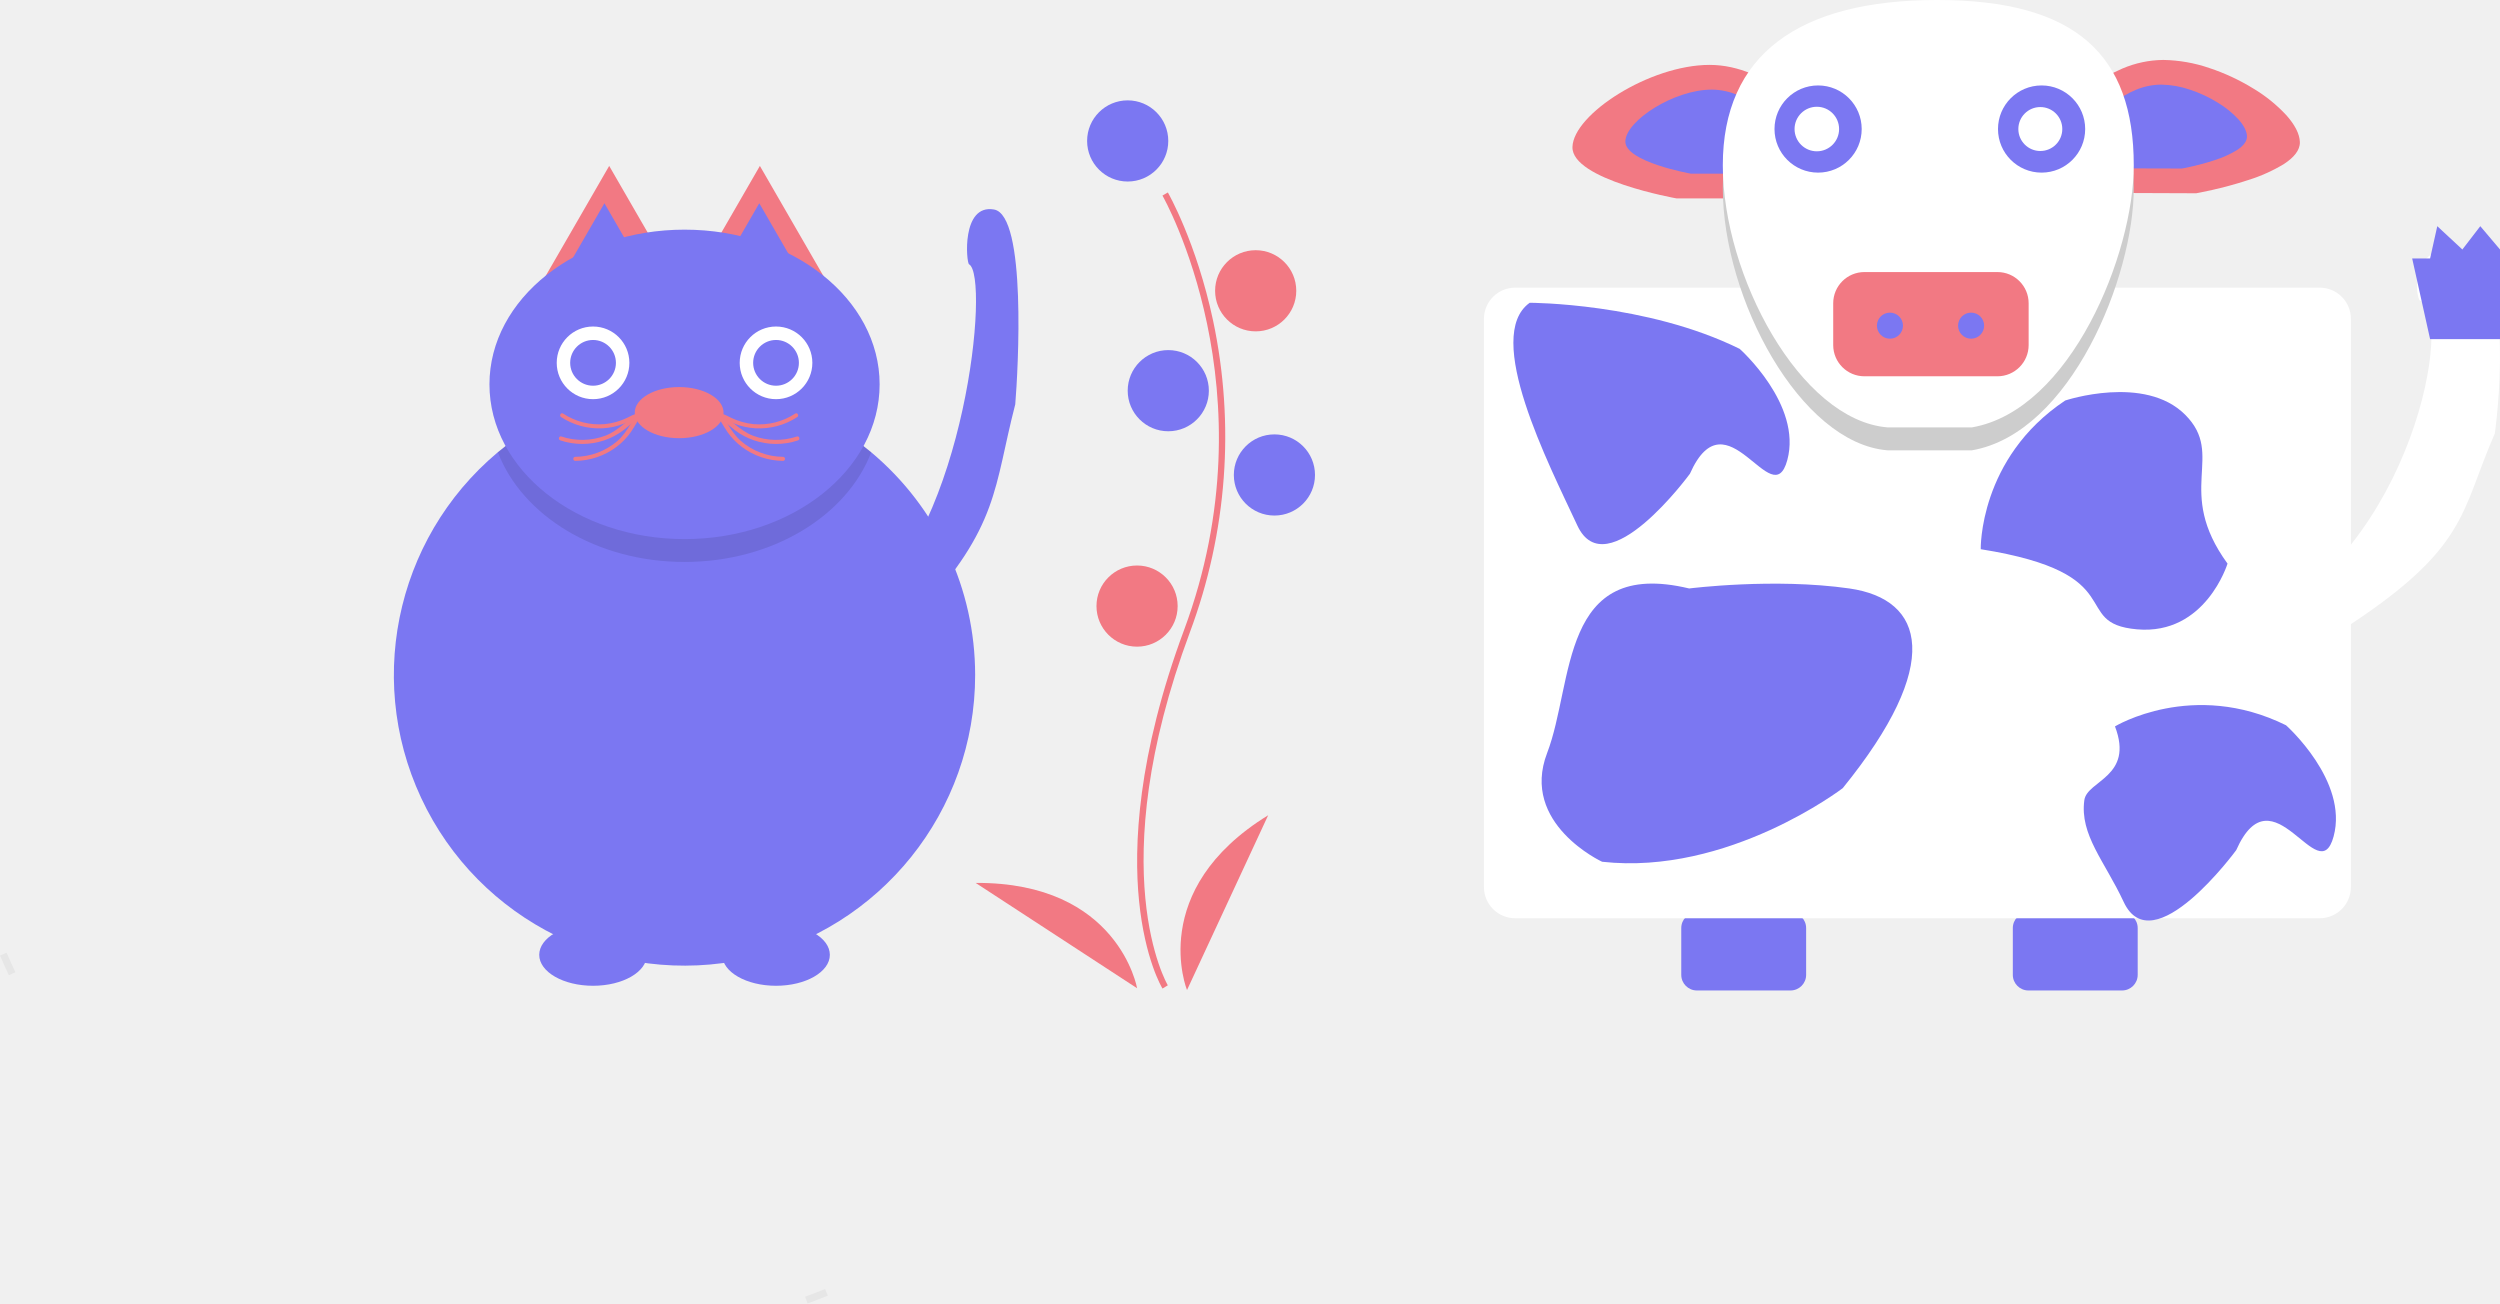
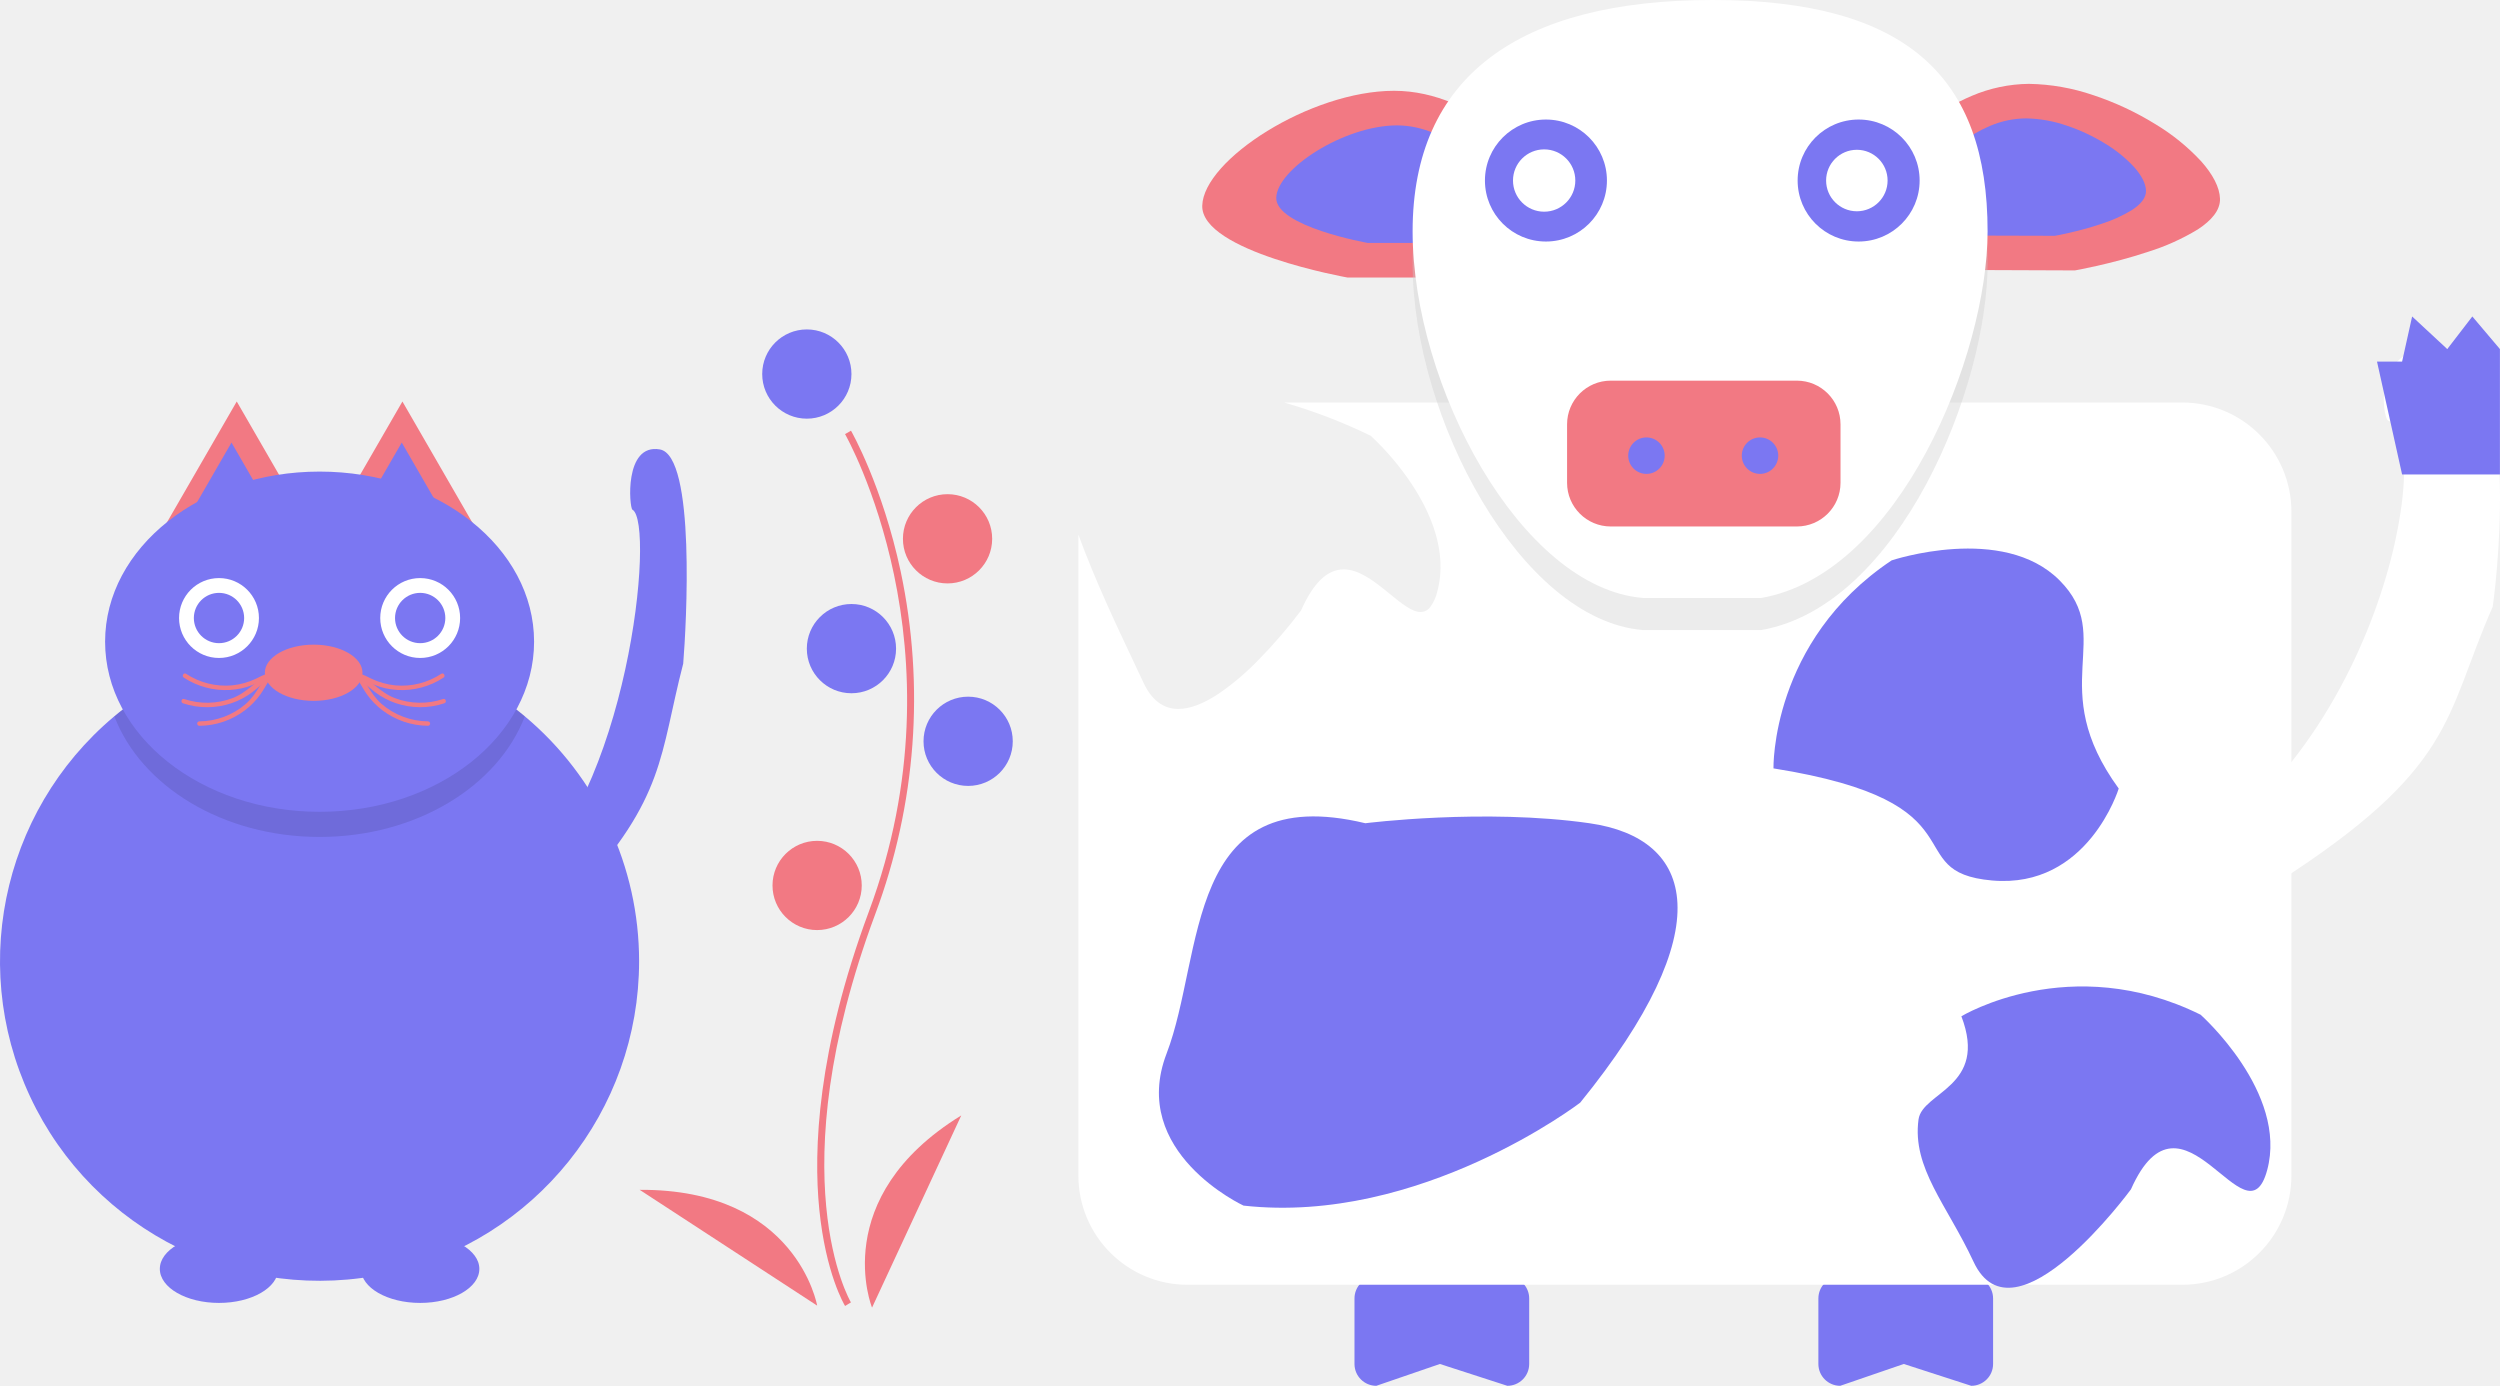
- <svg xmlns="http://www.w3.org/2000/svg" width="800.837" height="417.547" viewBox="0 0 800.837 417.547">
+ <svg xmlns="http://www.w3.org/2000/svg" width="572.375" height="317.281" viewBox="0 0 572.375 317.281">
  <defs>
-     <style>.a{fill:#f27983;}.b{fill:#7b77f2;}.c{fill:#fff;}.d{fill:#cdcdcd;}.e{fill:#e6e6e6;}.f{opacity:0.1;}.g{fill:#6c63ff;}</style>
+     <style>.a{fill:#f27983;}.b{fill:#7b77f2;}.c{fill:#fff;}.d{fill:#cdcdcd;opacity:0.38;}.e{opacity:0.1;}</style>
  </defs>
-   <g transform="translate(-9336.76 -185.851)">
-     <g transform="translate(-23.366 64)">
-       <g transform="translate(10006.281 140.975)">
-         <path class="a" d="M46.821.076a34.1,34.1,0,0,0-13.1,2.756,47.532,47.532,0,0,0-10.3,6.02,58.026,58.026,0,0,0-6.742,6c-1.569,1.636-2.419,2.726-2.419,2.726L0,42.564l28.572.111,28.788.112s2.086-.365,5.212-1.077,7.3-1.773,11.47-3.162A51.507,51.507,0,0,0,85.49,33.4c3.11-2.035,5.158-4.38,5.083-7.013s-1.661-5.6-4.3-8.57A48.153,48.153,0,0,0,75.693,9.251,67.347,67.347,0,0,0,61.618,2.682,47.791,47.791,0,0,0,46.821.076Z" />
-         <g transform="translate(16.615 7.961)">
-           <path class="b" d="M29.537.019a21.469,21.469,0,0,0-8.251,1.728,29.948,29.948,0,0,0-6.5,3.788,36.579,36.579,0,0,0-4.255,3.782c-.991,1.031-1.527,1.718-1.527,1.718L0,26.8l18.041.051,18.127.051s1.311-.231,3.277-.681,4.587-1.119,7.2-2a32.317,32.317,0,0,0,7.183-3.239c1.95-1.279,3.233-2.753,3.187-4.407s-1.041-3.519-2.694-5.384a30.237,30.237,0,0,0-6.639-5.386,42.315,42.315,0,0,0-8.84-4.137A30.063,30.063,0,0,0,29.537.019Z" />
+   <g transform="translate(-4547.699 -6087.149)">
+     <g transform="translate(4788.683 6087.149)">
+       <g transform="translate(176.713 19.2)">
+         <path class="a" d="M46.821.076a34.1,34.1,0,0,0-13.1,2.756,47.532,47.532,0,0,0-10.3,6.02,58.025,58.025,0,0,0-6.742,6c-1.569,1.636-2.419,2.726-2.419,2.726L0,42.564l28.572.111,28.788.112s2.086-.365,5.212-1.077,7.3-1.773,11.47-3.162A51.507,51.507,0,0,0,85.49,33.4c3.11-2.035,5.158-4.38,5.083-7.013s-1.661-5.6-4.3-8.57a48.153,48.153,0,0,0-10.58-8.566A67.347,67.347,0,0,0,61.618,2.682,47.791,47.791,0,0,0,46.821.076Z" transform="translate(0 -0.076)" />
+         <g transform="translate(16.615 7.904)">
+           <path class="b" d="M29.537.019a21.469,21.469,0,0,0-8.251,1.728,29.948,29.948,0,0,0-6.5,3.788,36.579,36.579,0,0,0-4.255,3.782C9.54,10.348,9,11.035,9,11.035L0,26.8l18.041.051,18.127.051s1.311-.231,3.277-.681,4.587-1.119,7.2-2a32.317,32.317,0,0,0,7.183-3.239c1.95-1.279,3.233-2.753,3.187-4.407s-1.041-3.519-2.694-5.384a30.237,30.237,0,0,0-6.639-5.386,42.315,42.315,0,0,0-8.84-4.137A30.063,30.063,0,0,0,29.537.019Z" transform="translate(0 -0.019)" />
        </g>
      </g>
-       <g transform="translate(9863.837 142.639)">
+       <g transform="translate(34.269 20.788)">
        <path class="a" d="M284,144.684c19.176,0,33.017,17.56,33.017,17.56l14.547,25.2H273.378s-33.592-5.971-33.294-16.466S264.827,144.684,284,144.684Z" transform="translate(-240.082 -144.684)" />
        <g transform="translate(16.945 7.92)">
          <path class="b" d="M267.732,144.684c12.072,0,20.786,11.055,20.786,11.055l9.158,15.862H261.043s-21.148-3.759-20.96-10.366S255.66,144.684,267.732,144.684Z" transform="translate(-240.082 -144.684)" />
        </g>
      </g>
-       <g transform="translate(-13 -27)">
-         <g transform="translate(10013.486 221.306)">
-           <path class="c" d="M628.922,267.454c-16.961-1.732-14.306,16.2-12.9,16.65,10.953,3.594-2.018,79.719-53.8,103.7-22.994,10.836-51.661,16.658-81.131,16.476,33.621,5.569,73.105,1.515,105.946-12.767.74-.321,1.84-.815,2.932-1.32,41.726-26.671,38.741-38.079,49.936-63.527C641.4,316.133,645.882,269.186,628.922,267.454Z" transform="translate(-481.097 -260.222)" />
-           <path class="b" d="M10102.022,387.6h20.1V358.894l-6.315-7.464-5.742,7.464-8.039-7.464-2.3,10.335h-5.741l5.741,25.839Z" transform="translate(-9961.644 -351.429)" />
+       <g transform="translate(0 70.475)">
+         <path class="b" d="M5,0H35a5,5,0,0,1,5,5V20a5,5,0,0,1-5,5L19.554,20,5,25a5,5,0,0,1-5-5V5A5,5,0,0,1,5,0Z" transform="translate(175.334 221.806)" />
+         <g transform="translate(170.912 1.981)">
+           <path class="c" d="M628.922,267.454c-16.961-1.732-14.306,16.2-12.9,16.65,10.953,3.594-2.018,79.719-53.8,103.7-22.994,10.836-51.661,16.658-81.131,16.476,33.621,5.569,73.1,1.515,105.946-12.767.74-.321,1.84-.815,2.932-1.32,41.726-26.671,38.741-38.079,49.936-63.527C641.4,316.133,645.882,269.186,628.922,267.454Z" transform="translate(-481.091 -260.223)" />
+           <path class="b" d="M10102,387.6h20.1V358.894l-6.315-7.464-5.742,7.464L10102,351.43l-2.3,10.335h-5.741l5.741,25.839Z" transform="translate(-9961.638 -351.43)" />
        </g>
-         <rect class="b" width="40" height="25" rx="5" transform="translate(9911.693 441.132)" />
-         <rect class="b" width="40" height="25" rx="5" transform="translate(10017.902 441.132)" />
-         <g transform="translate(-136 14.111)">
-           <rect class="c" width="277.716" height="202" rx="10" transform="translate(9984.485 226.886)" />
-           <g transform="translate(208.277 -48.941)">
-             <path class="b" d="M9395.154,43.876c49.184,6.978,28.526,23.261,50.5,24.812s28.609-21.541,28.609-21.541c-17.48-23.175-1.128-34.585-14.347-47.421S9421.386-4.2,9421.386-4.2C9394,14.751,9395.154,43.876,9395.154,43.876Z" transform="matrix(1, 0.017, -0.017, 1, 540.94, 156.016)" />
-             <path class="b" d="M9375.874,47.457c2.09,18.24,47.807,19.68,69.775,21.23s2.979-39.558,2.979-39.558c-17.48-23.175,24.5-16.567,11.284-29.4S9421.386-4.2,9421.386-4.2C9394,14.751,9375.874,47.457,9375.874,47.457Z" transform="matrix(0.485, 0.875, -0.875, 0.485, 5285.091, -7946.235)" />
-             <path class="b" d="M9395.154,73.778c13.241,49.676,33.527,56.814,50.5,39.335s30.168-41.523,30.168-41.523c32.477-27.754-2.687-47.454-15.905-67.8s-38.526-6.22-38.526-6.22C9394,27.606,9395.154,73.778,9395.154,73.778Z" transform="translate(15353.777 8080.367) rotate(-126)" />
-             <path class="b" d="M9395.154,43.876c17.165,2.435,10.766,16.2,15.911,20.041,8.988,6.7,20.282,3.761,34.584,4.77,21.969,1.551,2.979-39.558,2.979-39.558-17.48-23.175,24.5-16.567,11.284-29.4S9421.386-4.2,9421.386-4.2C9394,14.751,9395.154,43.876,9395.154,43.876Z" transform="matrix(0.485, 0.875, -0.875, 0.485, 5460.091, -7825.669)" />
+         <path class="b" d="M5,0H35a5,5,0,0,1,5,5V20a5,5,0,0,1-5,5L19.554,20,5,25a5,5,0,0,1-5-5V5A5,5,0,0,1,5,0Z" transform="translate(69.125 221.806)" />
+         <g transform="translate(0 0)">
+           <path class="c" d="M-4517.009-5921.952h-227.715a24.858,24.858,0,0,1-9.732-1.964,24.912,24.912,0,0,1-7.946-5.358,24.9,24.9,0,0,1-5.358-7.946,24.841,24.841,0,0,1-1.965-9.731v-146.737c3.739,10.245,8.636,20.606,12.57,28.931.837,1.771,1.627,3.444,2.351,5,1.844,3.96,4.522,5.969,7.961,5.97,2.645,0,5.768-1.186,9.281-3.523a60.018,60.018,0,0,0,9.114-7.751,114.548,114.548,0,0,0,9.7-11.275c2.813-6.327,6-9.4,9.748-9.4,3.35,0,6.611,2.41,9.665,4.879.3.241.594.483.886.721l.048.039c2.594,2.119,5.044,4.12,7.014,4.12a2.744,2.744,0,0,0,2.163-1.07,9.461,9.461,0,0,0,1.676-3.671c2.49-9.188-1.788-18.381-5.815-24.475a62.668,62.668,0,0,0-9.429-11.134,123.206,123.206,0,0,0-19.825-7.617h205.608a24.861,24.861,0,0,1,9.732,1.964,24.928,24.928,0,0,1,7.947,5.358,24.914,24.914,0,0,1,5.357,7.946,24.844,24.844,0,0,1,1.965,9.731v152a24.841,24.841,0,0,1-1.965,9.731,24.911,24.911,0,0,1-5.357,7.946,24.92,24.92,0,0,1-7.947,5.358A24.858,24.858,0,0,1-4517.009-5921.952Z" transform="translate(4775.641 6145.624)" />
+           <g transform="translate(0 0)">
+             <path class="b" d="M.007,51.087C49.19,58.065,28.533,74.348,50.507,75.9S79.116,54.358,79.116,54.358C61.636,31.183,77.988,19.773,64.77,6.937S26.246,3.011,26.246,3.011C-1.144,21.962.007,51.087.007,51.087Z" transform="translate(165.915 54.367) rotate(0.974)" />
+             <path class="b" d="M.007,80.982c13.241,49.676,33.527,56.814,50.5,39.335S80.675,78.794,80.675,78.794c32.477-27.754-2.687-47.454-15.905-67.8s-38.526-6.22-38.526-6.22C-1.144,34.81.007,80.982.007,80.982Z" transform="translate(55.287 229.587) rotate(-126)" />
+             <path class="b" d="M.007,51.084c17.165,2.435,10.766,16.2,15.911,20.041,8.988,6.7,20.282,3.761,34.584,4.77,21.969,1.551,2.979-39.558,2.979-39.558C36,13.162,77.98,19.77,64.765,6.937S26.246,3.008,26.246,3.008C-1.144,21.959.007,51.084.007,51.084Z" transform="translate(252.751 137.43) rotate(61.001)" />
          </g>
        </g>
      </g>
-       <g transform="translate(-2.778 -19.194)">
-         <path class="d" d="M77.913,0c44.506,0,62.961,17.668,62.961,52.966,0,28.344-20.18,78.435-51.83,83.939H61.981C34,134.612,9.232,88.264,9.232,52.966S33.407,0,77.913,0Z" transform="translate(9905.548 148.392)" />
-         <path class="c" d="M77.913,0c44.506,0,62.961,17.668,62.961,52.966,0,28.344-20.18,78.435-51.83,83.939H61.981C34,134.612,9.232,88.264,9.232,52.966S33.407,0,77.913,0Z" transform="translate(9905.548 141.045)" />
+       <g transform="translate(82.434)">
+         <path class="d" d="M77.913,0c44.506,0,62.961,17.668,62.961,52.966,0,28.344-20.18,78.435-51.83,83.939H61.981C34,134.612,9.232,88.264,9.232,52.966S33.407,0,77.913,0Z" transform="translate(-9.232 7.347)" />
+         <path class="c" d="M77.913,0c44.506,0,62.961,17.668,62.961,52.966,0,28.344-20.18,78.435-51.83,83.939H61.981C34,134.612,9.232,88.264,9.232,52.966S33.407,0,77.913,0Z" transform="translate(-9.232)" />
      </g>
-       <g transform="translate(9.819 4.819)">
-         <circle class="b" cx="13.965" cy="13.965" r="13.965" transform="translate(9918.742 144.4)" />
-         <path class="c" d="M7.134,0A7.134,7.134,0,1,1,0,7.134,7.134,7.134,0,0,1,7.134,0Z" transform="translate(9925.166 151.232)" />
+       <g transform="translate(98.993 27.368)">
+         <circle class="b" cx="13.965" cy="13.965" r="13.965" />
+         <path class="c" d="M7.134,0A7.134,7.134,0,1,1,0,7.134,7.134,7.134,0,0,1,7.134,0Z" transform="translate(6.424 6.832)" />
      </g>
-       <g transform="translate(81.411 4.819)">
-         <circle class="b" cx="13.965" cy="13.965" r="13.965" transform="translate(9918.742 144.4)" />
-         <path class="c" d="M7.039,0A7.039,7.039,0,1,1,0,7.039,7.039,7.039,0,0,1,7.039,0Z" transform="translate(9925.261 151.326)" />
+       <g transform="translate(170.585 27.368)">
+         <circle class="b" cx="13.965" cy="13.965" r="13.965" />
+         <path class="c" d="M7.039,0A7.039,7.039,0,1,1,0,7.039,7.039,7.039,0,0,1,7.039,0Z" transform="translate(6.519 6.926)" />
      </g>
-       <rect class="a" width="62.604" height="33.389" rx="10" transform="translate(9947.366 209)" />
-       <g transform="translate(0.721)">
-         <path class="b" d="M4.174,0A4.174,4.174,0,1,1,0,4.174,4.174,4.174,0,0,1,4.174,0Z" transform="translate(9986.645 222)" />
-         <path class="b" d="M4.174,0A4.174,4.174,0,1,1,0,4.174,4.174,4.174,0,0,1,4.174,0Z" transform="translate(9960.645 222)" />
+       <rect class="a" width="62.604" height="33.389" rx="10" transform="translate(117.798 87.149)" />
+       <g transform="translate(131.797 100.149)">
+         <path class="b" d="M4.174,0A4.174,4.174,0,1,1,0,4.174,4.174,4.174,0,0,1,4.174,0Z" transform="translate(26)" />
+         <path class="b" d="M4.174,0A4.174,4.174,0,1,1,0,4.174,4.174,4.174,0,0,1,4.174,0Z" />
      </g>
    </g>
-     <g transform="translate(9293 101)">
-       <path class="e" d="M256.373,505.528c.894,2.083,1.84,4.189,2.811,6.258l-2.081.977c-.982-2.093-1.938-4.221-2.843-6.328Z" transform="translate(-210.5 -115.5)" />
-       <path class="e" d="M518.566,613.259l.868,2.129c-2.15.876-4.325,1.72-6.466,2.51l-.8-2.157C514.289,614.961,516.44,614.126,518.566,613.259Z" transform="translate(-210.5 -115.5)" />
-       <path class="a" d="M626.646,517.021c-.229-.375-5.641-9.41-7.517-28.172-1.721-17.213-.614-46.227,14.433-86.7,28.506-76.671-6.569-138.533-6.928-139.149l1.73-1c.091.156,9.142,15.929,14.488,41.044a179.061,179.061,0,0,1-7.416,99.807c-28.457,76.54-7.3,112.773-7.084,113.131Z" transform="translate(-210.5 -115.5)" />
-       <circle class="b" cx="13" cy="13" r="13" transform="translate(392 117)" />
-       <circle class="a" cx="13" cy="13" r="13" transform="translate(433 165)" />
-       <circle class="b" cx="13" cy="13" r="13" transform="translate(405 197)" />
-       <circle class="b" cx="13" cy="13" r="13" transform="translate(439 224)" />
-       <circle class="a" cx="13" cy="13" r="13" transform="translate(395 266)" />
-       <path class="a" d="M634.5,517.5s-13-32,26-56Z" transform="translate(-210.5 -115.5)" />
-       <path class="a" d="M618.512,516.92S612.6,482.891,566.8,483.182Z" transform="translate(-210.5 -115.5)" />
-       <path class="b" d="M572.671,267.461c-10.507-1.825-8.862,17.07-7.989,17.547,6.785,3.788-1.25,84.015-33.327,109.286A79.022,79.022,0,0,1,481.1,411.658c20.828,5.869,45.287,1.6,65.632-13.455.458-.339,1.14-.859,1.816-1.391,25.849-28.108,24-40.131,30.935-66.95C580.4,318.763,583.178,269.286,572.671,267.461Z" transform="translate(-210.5 -115.5)" />
-       <path class="a" d="M238.906,138l13.234,22.922,13.234,22.922H212.438l13.234-22.922Z" />
-       <path class="a" d="M287.176,138l13.235,22.922,13.234,22.922H260.708l13.234-22.922Z" />
-       <path class="b" d="M237.376,149.956l8.165,14.143,8.165,14.142H221.045L229.21,164.1Z" />
-       <path class="b" d="M286.983,149.956l8.165,14.143,8.165,14.142h-32.66l8.165-14.142Z" />
-       <path class="b" d="M566.634,416.572a93.1,93.1,0,1,1-33.289-71.341A93.1,93.1,0,0,1,566.634,416.572Z" transform="translate(-210.5 -115.5)" />
-       <path class="f" d="M533.345,345.231c-7.788,20.338-31.617,35.138-59.8,35.138s-52.016-14.8-59.8-35.138a93.086,93.086,0,0,1,119.607,0Z" transform="translate(-210.5 -115.5)" />
-       <ellipse class="b" cx="62.493" cy="49.563" rx="62.493" ry="49.563" transform="translate(200.548 158.416)" />
-       <circle class="c" cx="11.637" cy="11.637" r="11.637" transform="translate(222.097 189.446)" />
-       <circle class="c" cx="11.637" cy="11.637" r="11.637" transform="translate(280.711 189.446)" />
-       <path class="b" d="M7.327,0A7.327,7.327,0,1,1,0,7.327,7.327,7.327,0,0,1,7.327,0Z" transform="translate(226.407 193.756)" />
-       <circle class="b" cx="7.327" cy="7.327" r="7.327" transform="translate(285.021 193.756)" />
-       <circle class="g" cx="2.155" cy="2.155" r="2.155" transform="translate(247.817 215.302)" />
-       <path class="a" d="M459.644,332.41c-4.227,1.919-7.026,5.826-11.468,7.506a21.02,21.02,0,0,1-14.085.262c-.792-.262-1.131.986-.344,1.247a22.211,22.211,0,0,0,14.143-.035,21.4,21.4,0,0,0,6.029-3.2c2.117-1.607,3.921-3.545,6.377-4.66.757-.343.1-1.458-.653-1.116Z" transform="translate(-210.5 -115.5)" />
-       <path class="a" d="M461.328,331.861a24.59,24.59,0,0,0-6.193,2.341,21.236,21.236,0,0,1-7.141,2.009,20.981,20.981,0,0,1-13.355-3.38c-.7-.456-1.347.663-.653,1.116a22.171,22.171,0,0,0,13.341,3.6A21.207,21.207,0,0,0,454,336.1c2.57-1.025,4.9-2.521,7.668-3C462.49,332.967,462.143,331.721,461.328,331.861Z" transform="translate(-210.5 -115.5)" />
-       <path class="a" d="M460.173,331.023c-3.291,3.106-4.659,7.592-8.149,10.6a20.961,20.961,0,0,1-13.5,5.071.647.647,0,0,0,0,1.293,22.2,22.2,0,0,0,13.276-4.529,21.343,21.343,0,0,0,4.5-4.639c1.627-2.3,2.7-4.916,4.787-6.881.606-.572-.309-1.485-.914-.914Z" transform="translate(-210.5 -115.5)" />
-       <circle class="g" cx="2.155" cy="2.155" r="2.155" transform="translate(270.508 215.302)" />
-       <path class="a" d="M483.338,333.527c2.429,1.1,4.225,3.009,6.312,4.609a21.476,21.476,0,0,0,6.094,3.254,22.163,22.163,0,0,0,14.143.035c.786-.26.449-1.509-.344-1.247a21.014,21.014,0,0,1-14.085-.262c-4.442-1.682-7.239-5.586-11.468-7.506-.752-.341-1.41.773-.653,1.116Z" transform="translate(-210.5 -115.5)" />
-       <path class="a" d="M481.963,333.108c2.656.457,4.9,1.858,7.357,2.872a21.4,21.4,0,0,0,6.988,1.572,22.17,22.17,0,0,0,13.341-3.6c.694-.453.047-1.573-.653-1.116a20.91,20.91,0,0,1-13.356,3.38A21.541,21.541,0,0,1,488.5,334.2a24.726,24.726,0,0,0-6.193-2.341c-.814-.14-1.163,1.106-.344,1.247Z" transform="translate(-210.5 -115.5)" />
-       <path class="a" d="M482.547,331.937c2.079,1.963,3.158,4.581,4.787,6.881a21.418,21.418,0,0,0,4.5,4.639,22.2,22.2,0,0,0,13.275,4.528.647.647,0,0,0,0-1.293,20.9,20.9,0,0,1-13.5-5.071c-3.476-3.018-4.859-7.493-8.149-10.6-.6-.571-1.521.342-.914.914Z" transform="translate(-210.5 -115.5)" />
-       <ellipse class="b" cx="17.239" cy="9.913" rx="17.239" ry="9.913" transform="translate(216.495 380.804)" />
-       <ellipse class="b" cx="17.239" cy="9.913" rx="17.239" ry="9.913" transform="translate(275.109 380.804)" />
-       <ellipse class="a" cx="14.222" cy="8.189" rx="14.222" ry="8.189" transform="translate(247.094 208.841)" />
-     </g>
+     <path class="a" d="M624.906,462.4c-.18-.295-4.433-7.395-5.907-22.138-1.352-13.526-.482-36.326,11.342-68.13,22.4-60.249-5.162-108.861-5.444-109.345l1.359-.786c.072.123,7.184,12.517,11.385,32.253a140.708,140.708,0,0,1-5.828,78.43c-22.362,60.146-5.736,88.619-5.567,88.9Z" transform="translate(4116.275 5923.753)" />
+     <ellipse class="b" cx="10.216" cy="10.216" rx="10.216" ry="10.216" transform="translate(4722.207 6162.571)" />
+     <ellipse class="a" cx="10.216" cy="10.216" rx="10.216" ry="10.216" transform="translate(4754.425 6200.291)" />
+     <ellipse class="b" cx="10.216" cy="10.216" rx="10.216" ry="10.216" transform="translate(4732.422 6225.437)" />
+     <ellipse class="b" cx="10.216" cy="10.216" rx="10.216" ry="10.216" transform="translate(4759.14 6246.653)" />
+     <ellipse class="a" cx="10.216" cy="10.216" rx="10.216" ry="10.216" transform="translate(4724.564 6279.658)" />
+     <path class="a" d="M634.054,505.506S623.839,480.36,654.486,461.5Z" transform="translate(4113.298 5881.023)" />
+     <path class="a" d="M607.436,509.693s-4.646-26.74-40.636-26.512Z" transform="translate(4127.353 5876.379)" />
+     <path class="b" d="M553.058,267.434c-8.257-1.434-6.964,13.414-6.278,13.789,5.332,2.977-.982,66.02-26.189,85.879A62.1,62.1,0,0,1,481.1,380.746c16.367,4.612,35.587,1.257,51.575-10.573.36-.266.9-.675,1.427-1.093,20.313-22.088,18.86-31.536,24.309-52.61C559.131,307.748,561.314,268.869,553.058,267.434Z" transform="translate(4145.709 5922.61)" />
+     <path class="a" d="M233.237,138l10.4,18.012,10.4,18.012h-41.6l10.4-18.012Z" transform="translate(4368.666 6041.073)" />
+     <path class="a" d="M281.507,138l10.4,18.012,10.4,18.012h-41.6l10.4-18.012Z" transform="translate(4358.327 6041.073)" />
+     <path class="b" d="M233.878,149.956l6.416,11.114,6.416,11.113H221.045l6.416-11.112Z" transform="translate(4366.823 6038.513)" />
+     <path class="b" d="M283.485,149.956,289.9,161.07l6.416,11.113H270.653l6.416-11.113Z" transform="translate(4356.197 6038.513)" />
+     <path class="b" d="M526.751,396.632a73.159,73.159,0,1,1-26.159-56.061,73.16,73.16,0,0,1,26.159,56.061Z" transform="translate(4167.271 5910.585)" />
+     <path class="e" d="M507.728,340.572c-6.12,15.982-24.845,27.612-46.992,27.612s-40.875-11.63-46.992-27.612a73.148,73.148,0,0,1,93.989,0Z" transform="translate(4160.135 5910.585)" />
+     <ellipse class="b" cx="49.108" cy="38.947" rx="49.108" ry="38.947" transform="translate(4571.761 6195.117)" />
+     <ellipse class="c" cx="9.145" cy="9.145" rx="9.145" ry="9.145" transform="translate(4588.694 6219.5)" />
+     <ellipse class="c" cx="9.145" cy="9.145" rx="9.145" ry="9.145" transform="translate(4634.754 6219.5)" />
+     <path class="b" d="M5.758,0A5.758,5.758,0,1,1,0,5.758,5.758,5.758,0,0,1,5.758,0Z" transform="translate(4592.081 6222.887)" />
+     <ellipse class="b" cx="5.758" cy="5.758" rx="5.758" ry="5.758" transform="translate(4638.141 6222.887)" />
+     <path class="a" d="M454,332.4c-3.322,1.508-5.521,4.578-9.012,5.9a16.518,16.518,0,0,1-11.068.206c-.622-.206-.889.775-.27.98a17.454,17.454,0,0,0,11.114-.027,16.818,16.818,0,0,0,4.738-2.515c1.664-1.263,3.081-2.786,5.011-3.662.595-.27.079-1.146-.513-.877Z" transform="translate(4155.947 5908.685)" />
+     <path class="a" d="M455.408,331.859a19.323,19.323,0,0,0-4.867,1.84,16.688,16.688,0,0,1-5.612,1.579,16.487,16.487,0,0,1-10.495-2.656c-.55-.358-1.059.521-.513.877a17.422,17.422,0,0,0,10.484,2.829,16.665,16.665,0,0,0,5.244-1.137c2.02-.805,3.85-1.981,6.026-2.357C456.321,332.728,456.049,331.749,455.408,331.859Z" transform="translate(4155.863 5908.792)" />
+     <path class="a" d="M455.4,330.984c-2.586,2.441-3.661,5.966-6.4,8.33a16.471,16.471,0,0,1-10.608,3.985.508.508,0,0,0,0,1.016,17.445,17.445,0,0,0,10.432-3.559,16.771,16.771,0,0,0,3.536-3.645c1.279-1.807,2.122-3.863,3.762-5.407.476-.449-.243-1.167-.718-.718Z" transform="translate(4154.961 5909.008)" />
+     <path class="a" d="M483.266,333.274c1.909.864,3.32,2.365,4.96,3.622a16.877,16.877,0,0,0,4.789,2.557,17.416,17.416,0,0,0,11.114.028c.618-.2.353-1.186-.27-.98a16.513,16.513,0,0,1-11.068-.206c-3.491-1.322-5.689-4.39-9.012-5.9-.591-.268-1.108.607-.513.877Z" transform="translate(4145.301 5908.686)" />
+     <path class="a" d="M481.863,332.838c2.087.359,3.851,1.46,5.781,2.257a16.817,16.817,0,0,0,5.491,1.235,17.422,17.422,0,0,0,10.484-2.829c.545-.356.037-1.236-.513-.877a16.431,16.431,0,0,1-10.5,2.656A16.927,16.927,0,0,1,487,333.7a19.429,19.429,0,0,0-4.867-1.84c-.64-.11-.914.869-.27.98Z" transform="translate(4145.624 5908.792)" />
+     <path class="a" d="M482.5,331.7c1.634,1.543,2.482,3.6,3.762,5.407a16.831,16.831,0,0,0,3.536,3.645,17.445,17.445,0,0,0,10.432,3.558.508.508,0,0,0,0-1.016,16.424,16.424,0,0,1-10.608-3.985c-2.732-2.372-3.818-5.888-6.4-8.33-.471-.449-1.2.269-.718.718Z" transform="translate(4145.441 5909.008)" />
+     <ellipse class="b" cx="13.547" cy="7.79" rx="13.547" ry="7.79" transform="translate(4584.292 6369.873)" />
+     <ellipse class="b" cx="13.547" cy="7.79" rx="13.547" ry="7.79" transform="translate(4630.352 6369.873)" />
+     <ellipse class="a" cx="11.176" cy="6.435" rx="11.176" ry="6.435" transform="translate(4608.337 6234.741)" />
  </g>
</svg>
